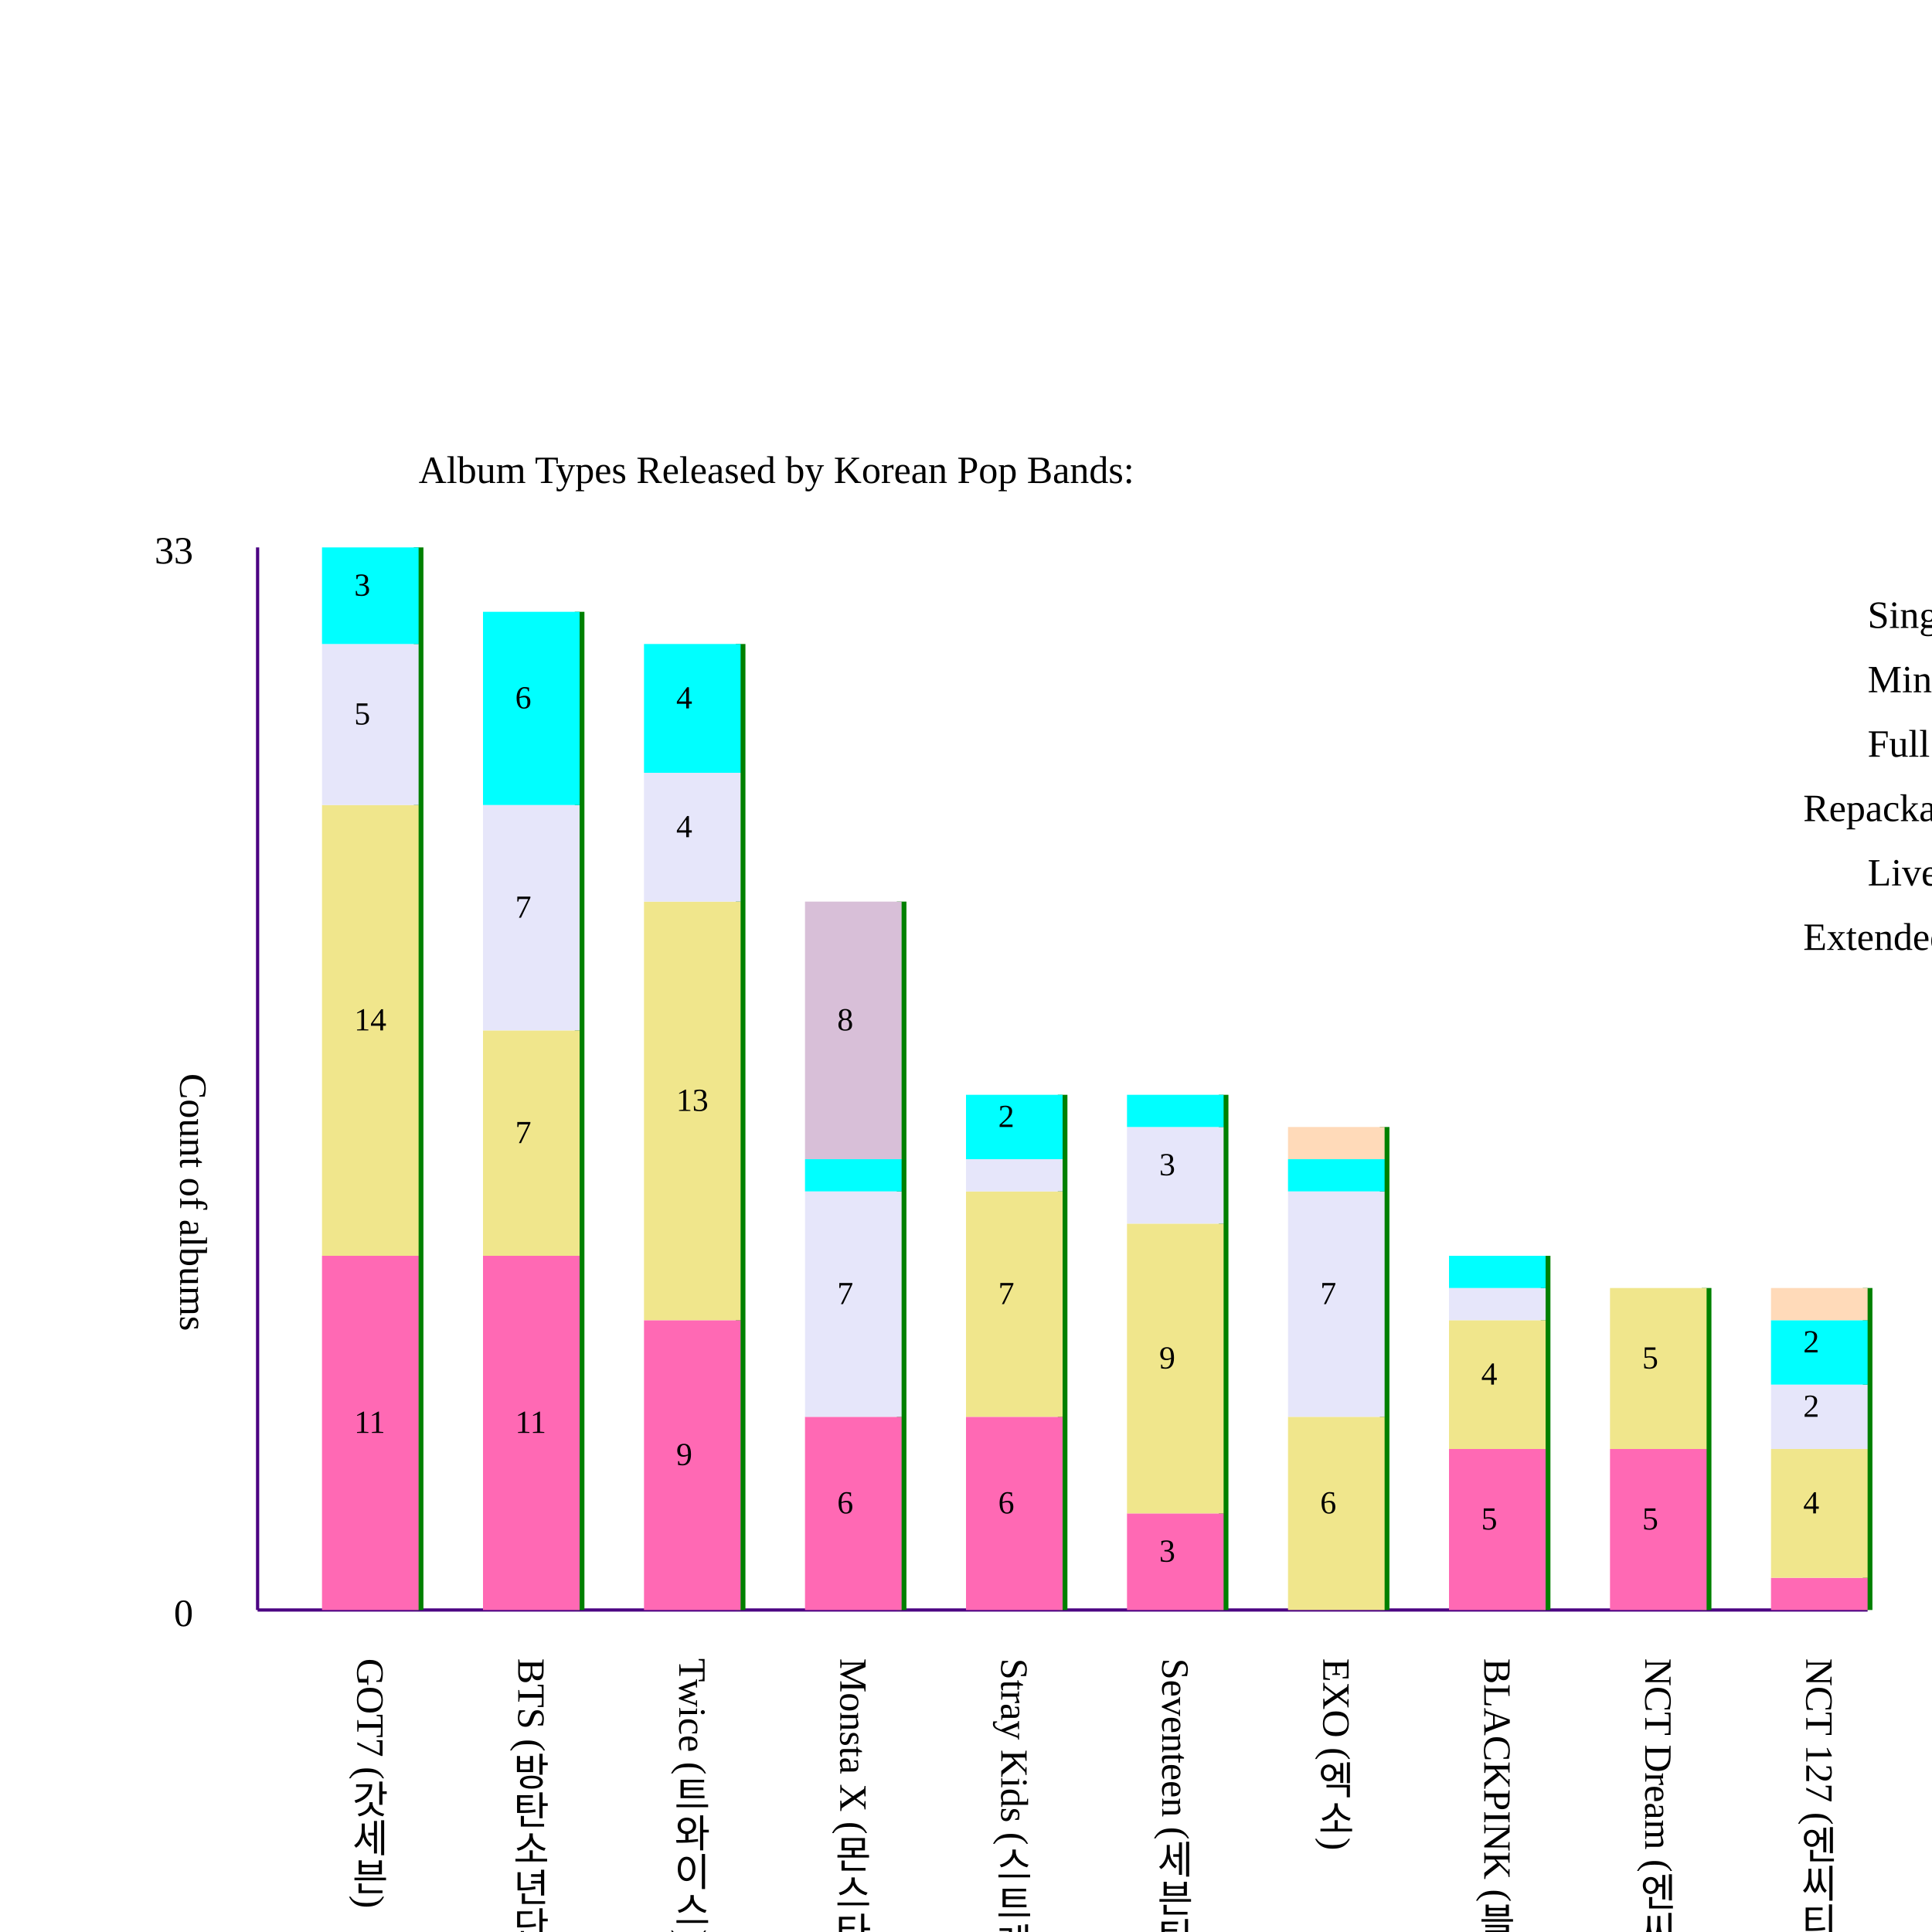
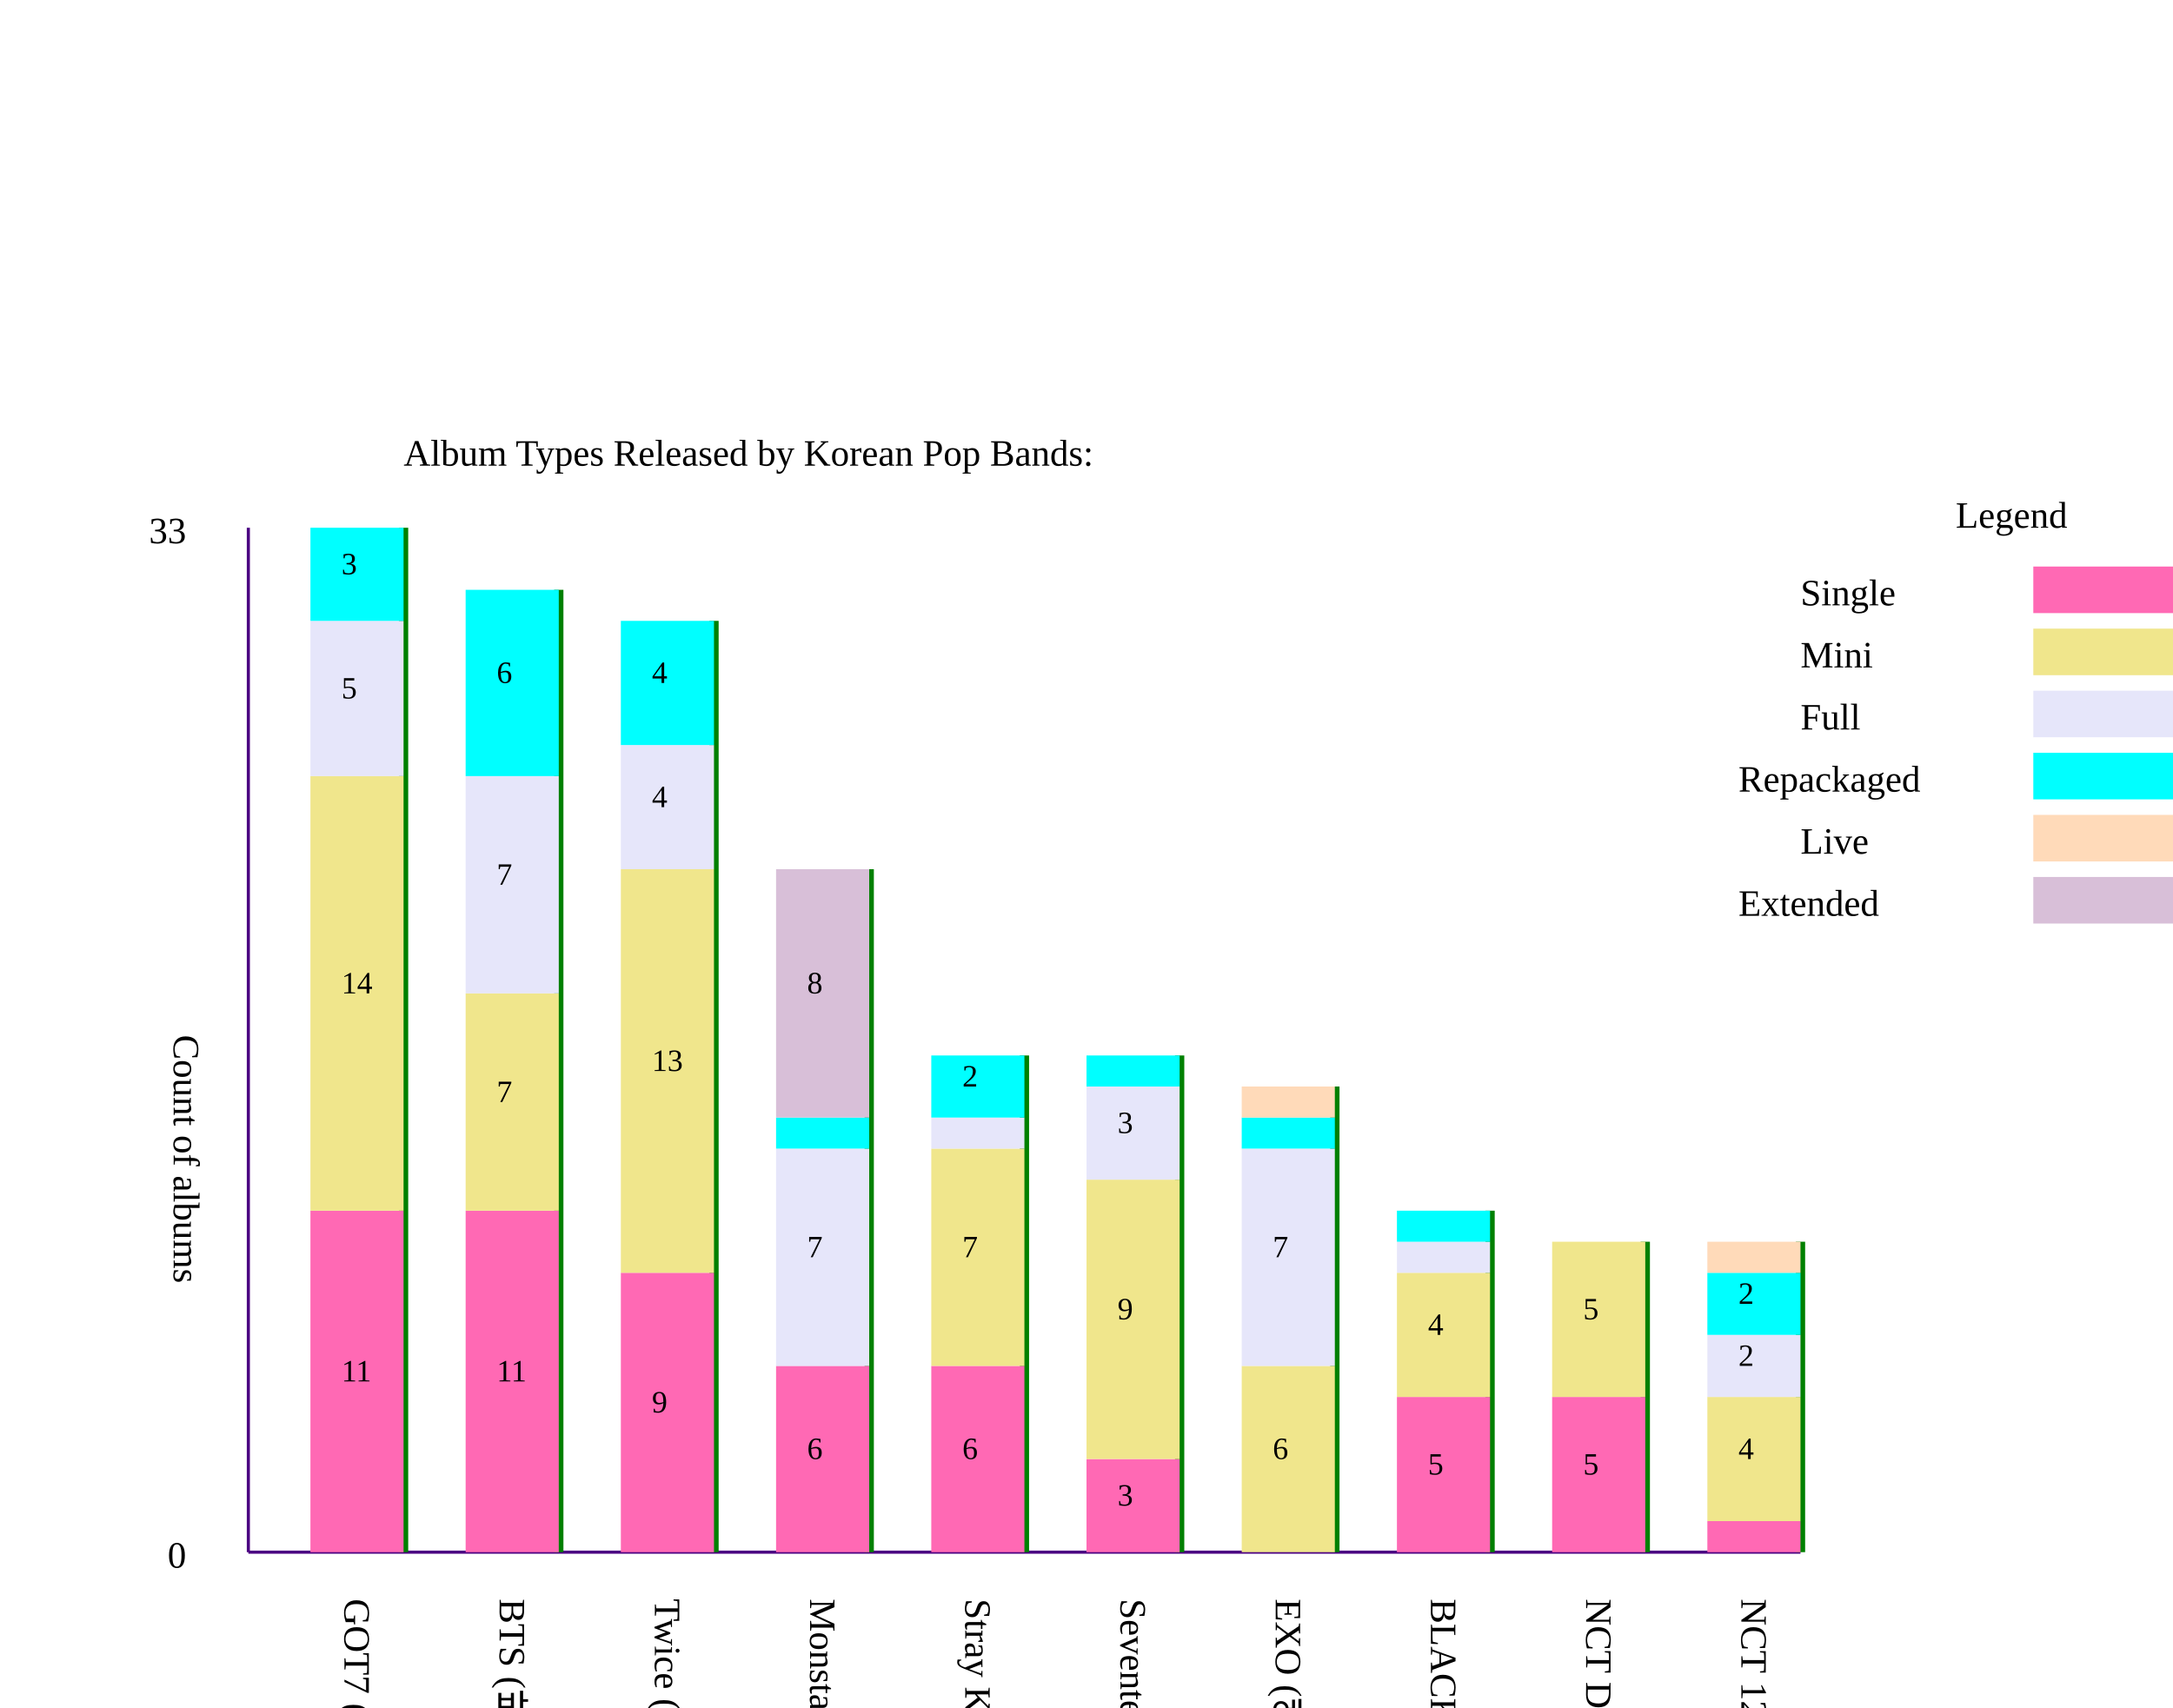
- <svg xmlns="http://www.w3.org/2000/svg" viewBox="0 0 600 600" preserveAspectRatio="xMinYMin meet">
+ <svg xmlns="http://www.w3.org/2000/svg" viewBox="0 0 700 550" preserveAspectRatio="xMinYMin meet">
  <g transform="translate(80, 500)">
    <line x1="0" y1="0" x2="500" y2="0" stroke="indigo" />
    <line x1="0" y1="0" x2="0" y2="-330" stroke="indigo" />
    <text style="text-anchor: end" x="-20" y="-325">33</text>
    <text style="text-anchor: middle; writing-mode: tb; glyph-orientation-vertical: 0;" x="-20" y="-160">Count of albums</text>
    <text style="text-anchor: end" x="-20" y="5">0</text>
    <text x="50" y="-350">Album Types Released by Korean Pop Bands:</text>
    <text x="550" y="-330">Legend</text>
    <text x="500" y="-305">Single</text>
    <line stroke="hotpink" stroke-width="15" x1="575" y1="-310" x2="625" y2="-310" />
    <text x="500" y="-285">Mini</text>
    <line stroke="khaki" stroke-width="15" x1="575" y1="-290" x2="625" y2="-290" />
    <text x="500" y="-265">Full</text>
    <line stroke="lavender" stroke-width="15" x1="575" y1="-270" x2="625" y2="-270" />
    <text x="480" y="-245">Repackaged</text>
    <line stroke="cyan" stroke-width="15" x1="575" y1="-250" x2="625" y2="-250" />
    <text x="500" y="-225">Live</text>
    <line stroke="peachpuff" stroke-width="15" x1="575" y1="-230" x2="625" y2="-230" />
    <text x="480" y="-205">Extended</text>
    <line stroke="thistle" stroke-width="15" x1="575" y1="-210" x2="625" y2="-210" />
    <g id="GOT7g1">
      <line stroke-width="3" stroke="green" x1="50" y1="0" x2="50" y2="-330" />
      <text style="writing-mode: tb;" x="35" y="15">GOT7 (갓세븐)</text>
      <line class="singleBar" stroke-width="30" stroke="hotpink" x1="35" y1="0" x2="35" y2="-110" />
      <text font-size="smaller" x="30" y="-55">11</text>
      <line class="miniBar" stroke-width="30" stroke="khaki" x1="35" y1="-110" x2="35" y2="-250" />
      <text font-size="smaller" x="30" y="-180">14</text>
      <line class="fullBar" stroke-width="30" stroke="lavender" x1="35" y1="-250" x2="35" y2="-300" />
      <text font-size="smaller" x="30" y="-275">5</text>
      <line class="rpckBar" stroke-width="30" stroke="cyan" x1="35" y1="-300" x2="35" y2="-330" />
      <text font-size="smaller" x="30" y="-315">3</text>
      <line class="liveBar" stroke-width="30" stroke="peachpuff" x1="35" y1="-330" x2="35" y2="-330" />
      <line class="extBar" stroke-width="30" stroke="thistle" x1="35" y1="-330" x2="35" y2="-330" />
    </g>
    <g id="BTSg2">
      <line stroke-width="3" stroke="green" x1="100" y1="0" x2="100" y2="-310" />
      <text style="writing-mode: tb;" x="85" y="15">BTS (방탄소년단)</text>
      <line class="singleBar" stroke-width="30" stroke="hotpink" x1="85" y1="0" x2="85" y2="-110" />
      <text font-size="smaller" x="80" y="-55">11</text>
      <line class="miniBar" stroke-width="30" stroke="khaki" x1="85" y1="-110" x2="85" y2="-180" />
      <text font-size="smaller" x="80" y="-145">7</text>
      <line class="fullBar" stroke-width="30" stroke="lavender" x1="85" y1="-180" x2="85" y2="-250" />
      <text font-size="smaller" x="80" y="-215">7</text>
      <line class="rpckBar" stroke-width="30" stroke="cyan" x1="85" y1="-250" x2="85" y2="-310" />
      <text font-size="smaller" x="80" y="-280">6</text>
      <line class="liveBar" stroke-width="30" stroke="peachpuff" x1="85" y1="-310" x2="85" y2="-310" />
      <line class="extBar" stroke-width="30" stroke="thistle" x1="85" y1="-310" x2="85" y2="-310" />
    </g>
    <g id="Twiceg3">
      <line stroke-width="3" stroke="green" x1="150" y1="0" x2="150" y2="-300" />
      <text style="writing-mode: tb;" x="135" y="15">Twice (트와이스)</text>
      <line class="singleBar" stroke-width="30" stroke="hotpink" x1="135" y1="0" x2="135" y2="-90" />
      <text font-size="smaller" x="130" y="-45">9</text>
      <line class="miniBar" stroke-width="30" stroke="khaki" x1="135" y1="-90" x2="135" y2="-220" />
      <text font-size="smaller" x="130" y="-155">13</text>
      <line class="fullBar" stroke-width="30" stroke="lavender" x1="135" y1="-220" x2="135" y2="-260" />
      <text font-size="smaller" x="130" y="-240">4</text>
      <line class="rpckBar" stroke-width="30" stroke="cyan" x1="135" y1="-260" x2="135" y2="-300" />
      <text font-size="smaller" x="130" y="-280">4</text>
      <line class="liveBar" stroke-width="30" stroke="peachpuff" x1="135" y1="-300" x2="135" y2="-300" />
      <line class="extBar" stroke-width="30" stroke="thistle" x1="135" y1="-300" x2="135" y2="-300" />
    </g>
    <g id="MonstaXg4">
      <line stroke-width="3" stroke="green" x1="200" y1="0" x2="200" y2="-220" />
      <text style="writing-mode: tb;" x="185" y="15">Monsta X (몬스타엑스)</text>
      <line class="singleBar" stroke-width="30" stroke="hotpink" x1="185" y1="0" x2="185" y2="-60" />
      <text font-size="smaller" x="180" y="-30">6</text>
      <line class="miniBar" stroke-width="30" stroke="khaki" x1="185" y1="-60" x2="185" y2="-60" />
      <line class="fullBar" stroke-width="30" stroke="lavender" x1="185" y1="-60" x2="185" y2="-130" />
      <text font-size="smaller" x="180" y="-95">7</text>
      <line class="rpckBar" stroke-width="30" stroke="cyan" x1="185" y1="-130" x2="185" y2="-140" />
      <line class="liveBar" stroke-width="30" stroke="peachpuff" x1="185" y1="-140" x2="185" y2="-140" />
      <line class="extBar" stroke-width="30" stroke="thistle" x1="185" y1="-140" x2="185" y2="-220" />
      <text font-size="smaller" x="180" y="-180">8</text>
    </g>
    <g id="StrayKidsg5">
      <line stroke-width="3" stroke="green" x1="250" y1="0" x2="250" y2="-160" />
      <text style="writing-mode: tb;" x="235" y="15">Stray Kids (스트레이 키즈)</text>
      <line class="singleBar" stroke-width="30" stroke="hotpink" x1="235" y1="0" x2="235" y2="-60" />
      <text font-size="smaller" x="230" y="-30">6</text>
      <line class="miniBar" stroke-width="30" stroke="khaki" x1="235" y1="-60" x2="235" y2="-130" />
      <text font-size="smaller" x="230" y="-95">7</text>
      <line class="fullBar" stroke-width="30" stroke="lavender" x1="235" y1="-130" x2="235" y2="-140" />
      <line class="rpckBar" stroke-width="30" stroke="cyan" x1="235" y1="-140" x2="235" y2="-160" />
      <text font-size="smaller" x="230" y="-150">2</text>
      <line class="liveBar" stroke-width="30" stroke="peachpuff" x1="235" y1="-160" x2="235" y2="-160" />
      <line class="extBar" stroke-width="30" stroke="thistle" x1="235" y1="-160" x2="235" y2="-160" />
    </g>
    <g id="Seventeeng6">
      <line stroke-width="3" stroke="green" x1="300" y1="0" x2="300" y2="-160" />
      <text style="writing-mode: tb;" x="285" y="15">Seventeen (세븐틴)</text>
      <line class="singleBar" stroke-width="30" stroke="hotpink" x1="285" y1="0" x2="285" y2="-30" />
      <text font-size="smaller" x="280" y="-15">3</text>
      <line class="miniBar" stroke-width="30" stroke="khaki" x1="285" y1="-30" x2="285" y2="-120" />
      <text font-size="smaller" x="280" y="-75">9</text>
      <line class="fullBar" stroke-width="30" stroke="lavender" x1="285" y1="-120" x2="285" y2="-150" />
      <text font-size="smaller" x="280" y="-135">3</text>
      <line class="rpckBar" stroke-width="30" stroke="cyan" x1="285" y1="-150" x2="285" y2="-160" />
      <line class="liveBar" stroke-width="30" stroke="peachpuff" x1="285" y1="-160" x2="285" y2="-160" />
      <line class="extBar" stroke-width="30" stroke="thistle" x1="285" y1="-160" x2="285" y2="-160" />
    </g>
    <g id="EXOg7">
      <line stroke-width="3" stroke="green" x1="350" y1="0" x2="350" y2="-150" />
      <text style="writing-mode: tb;" x="335" y="15">EXO (엑소)</text>
      <line class="singleBar" stroke-width="30" stroke="hotpink" x1="335" y1="0" x2="335" y2="0" />
      <line class="miniBar" stroke-width="30" stroke="khaki" x1="335" y1="0" x2="335" y2="-60" />
      <text font-size="smaller" x="330" y="-30">6</text>
      <line class="fullBar" stroke-width="30" stroke="lavender" x1="335" y1="-60" x2="335" y2="-130" />
      <text font-size="smaller" x="330" y="-95">7</text>
      <line class="rpckBar" stroke-width="30" stroke="cyan" x1="335" y1="-130" x2="335" y2="-140" />
      <line class="liveBar" stroke-width="30" stroke="peachpuff" x1="335" y1="-140" x2="335" y2="-150" />
      <line class="extBar" stroke-width="30" stroke="thistle" x1="335" y1="-150" x2="335" y2="-150" />
    </g>
    <g id="BLACKPINKg8">
      <line stroke-width="3" stroke="green" x1="400" y1="0" x2="400" y2="-110" />
      <text style="writing-mode: tb;" x="385" y="15">BLACKPINK (블랙핑크)</text>
      <line class="singleBar" stroke-width="30" stroke="hotpink" x1="385" y1="0" x2="385" y2="-50" />
      <text font-size="smaller" x="380" y="-25">5</text>
      <line class="miniBar" stroke-width="30" stroke="khaki" x1="385" y1="-50" x2="385" y2="-90" />
      <text font-size="smaller" x="380" y="-70">4</text>
      <line class="fullBar" stroke-width="30" stroke="lavender" x1="385" y1="-90" x2="385" y2="-100" />
      <line class="rpckBar" stroke-width="30" stroke="cyan" x1="385" y1="-100" x2="385" y2="-110" />
      <line class="liveBar" stroke-width="30" stroke="peachpuff" x1="385" y1="-110" x2="385" y2="-110" />
      <line class="extBar" stroke-width="30" stroke="thistle" x1="385" y1="-110" x2="385" y2="-110" />
    </g>
    <g id="g9">
      <line stroke-width="3" stroke="green" x1="450" y1="0" x2="450" y2="-100" />
      <text style="writing-mode: tb;" x="435" y="15">NCT Dream (엔씨티 Dream)</text>
      <line class="singleBar" stroke-width="30" stroke="hotpink" x1="435" y1="0" x2="435" y2="-50" />
      <text font-size="smaller" x="430" y="-25">5</text>
      <line class="miniBar" stroke-width="30" stroke="khaki" x1="435" y1="-50" x2="435" y2="-100" />
      <text font-size="smaller" x="430" y="-75">5</text>
      <line class="fullBar" stroke-width="30" stroke="lavender" x1="435" y1="-100" x2="435" y2="-100" />
      <line class="rpckBar" stroke-width="30" stroke="cyan" x1="435" y1="-100" x2="435" y2="-100" />
      <line class="liveBar" stroke-width="30" stroke="peachpuff" x1="435" y1="-100" x2="435" y2="-100" />
      <line class="extBar" stroke-width="30" stroke="thistle" x1="435" y1="-100" x2="435" y2="-100" />
    </g>
    <g id="g10">
      <line stroke-width="3" stroke="green" x1="500" y1="0" x2="500" y2="-100" />
      <text style="writing-mode: tb;" x="485" y="15">NCT 127 (엔씨티 127)</text>
      <line class="singleBar" stroke-width="30" stroke="hotpink" x1="485" y1="0" x2="485" y2="-10" />
      <line class="miniBar" stroke-width="30" stroke="khaki" x1="485" y1="-10" x2="485" y2="-50" />
      <text font-size="smaller" x="480" y="-30">4</text>
      <line class="fullBar" stroke-width="30" stroke="lavender" x1="485" y1="-50" x2="485" y2="-70" />
      <text font-size="smaller" x="480" y="-60">2</text>
      <line class="rpckBar" stroke-width="30" stroke="cyan" x1="485" y1="-70" x2="485" y2="-90" />
      <text font-size="smaller" x="480" y="-80">2</text>
      <line class="liveBar" stroke-width="30" stroke="peachpuff" x1="485" y1="-90" x2="485" y2="-100" />
      <line class="extBar" stroke-width="30" stroke="thistle" x1="485" y1="-100" x2="485" y2="-100" />
    </g>
  </g>
</svg>
